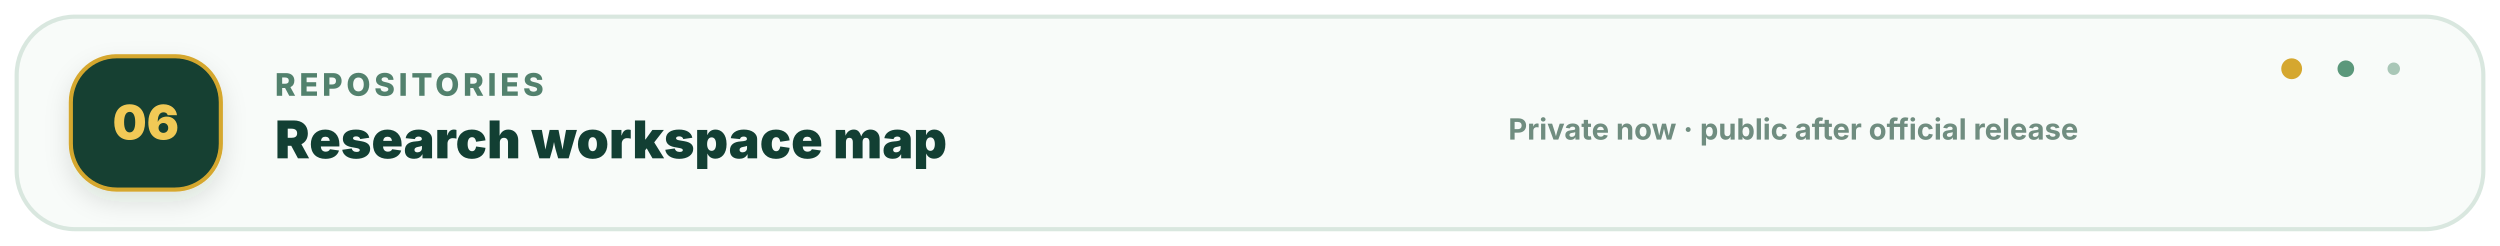
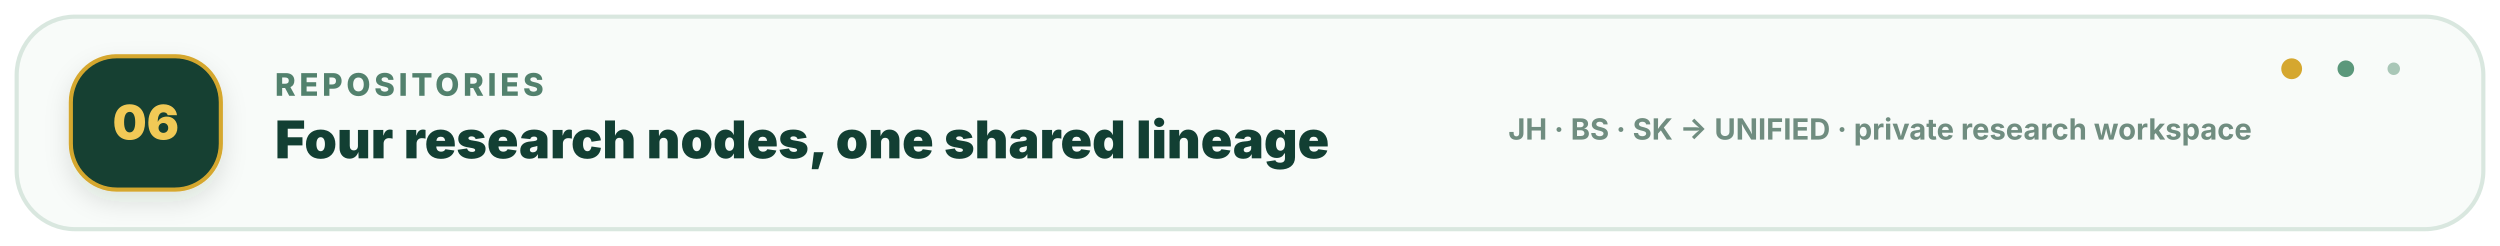
<svg xmlns="http://www.w3.org/2000/svg" width="1200" height="118" viewBox="0 0 1200 118">
  <defs>
    <linearGradient id="line" x1="0" x2="1">
      <stop offset="0" stop-color="#d5a72f" />
      <stop offset=".45" stop-color="#73a88e" />
      <stop offset="1" stop-color="#dce9e1" stop-opacity=".15" />
    </linearGradient>
    <filter id="shadow" x="-30%" y="-30%" width="160%" height="160%">
      <feDropShadow dx="0" dy="5" stdDeviation="6" flood-color="#0b2e25" flood-opacity=".12" />
    </filter>
  </defs>
  <rect x="8" y="8" width="1184" height="102" rx="28" fill="#f8fbf9" stroke="#d9e7df" stroke-width="2" />
  <g filter="url(#shadow)">
    <rect x="34" y="27" width="72" height="64" rx="22" fill="#123f33" stroke="#d5a72f" stroke-width="2" />
    <text x="70" y="67" text-anchor="middle" font-family="Inter, Noto Sans KR, sans-serif" font-size="23" font-weight="850" fill="#f1c957">06</text>
  </g>
  <text x="132" y="46" font-family="Inter, Noto Sans KR, sans-serif" font-size="15" font-weight="800" fill="#52816d" letter-spacing="1.8">REPOSITORIES</text>
-   <text x="132" y="76" font-family="Inter, Noto Sans KR, sans-serif" font-size="25" font-weight="850" fill="#123f33">Research workspace map</text>
-   <text x="724" y="67" font-family="Inter, Noto Sans KR, sans-serif" font-size="14" font-weight="650" fill="#708d80">Private now · public after official release</text>
+   <text x="132" y="76" font-family="Inter, Noto Sans KR, sans-serif" font-size="25" font-weight="850" fill="#123f33">Four research nodes, one shared lineage</text>
+   <text x="724" y="67" font-family="Inter, Noto Sans KR, sans-serif" font-size="14" font-weight="650" fill="#708d80">JH · BS · SK → UNIFIED · private research workspace</text>
  <line x1="132" y1="94" x2="1155" y2="94" stroke="url(#line)" stroke-width="3" stroke-linecap="round" />
  <circle cx="1100" cy="33" r="5" fill="#d5a72f" />
  <circle cx="1126" cy="33" r="4" fill="#5b987b" />
  <circle cx="1149" cy="33" r="3" fill="#a9c7b7" />
</svg>
